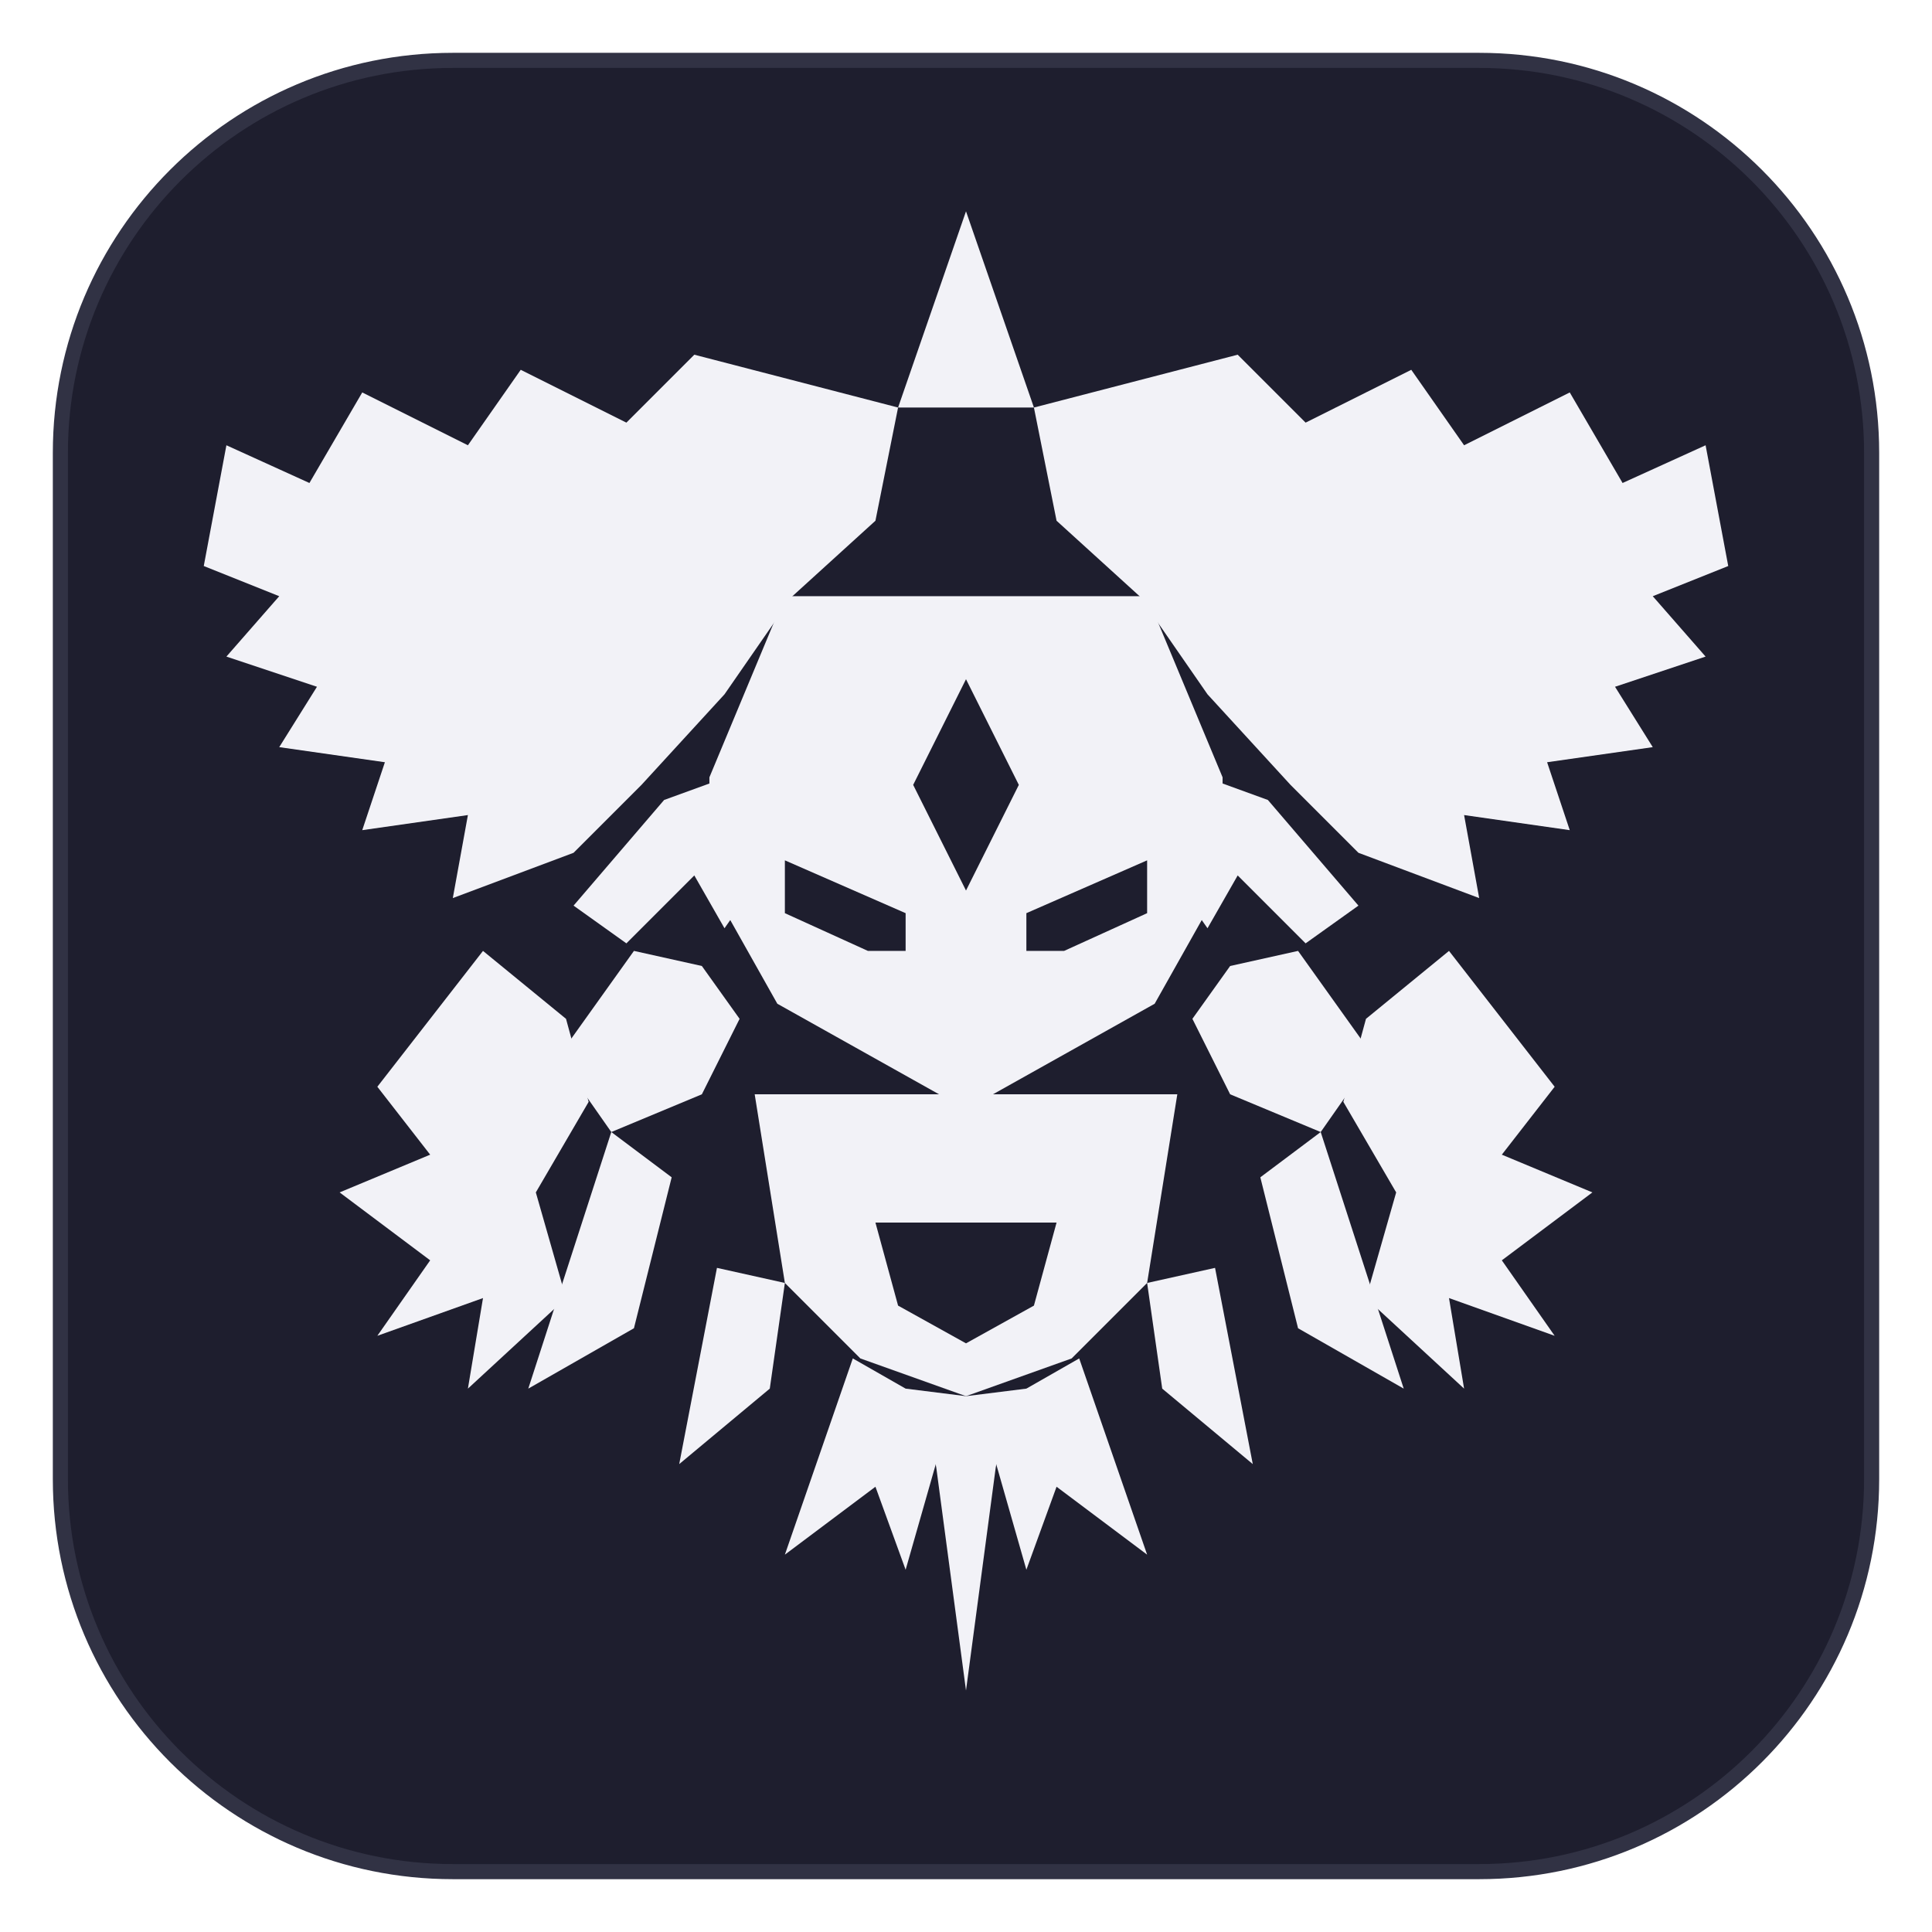
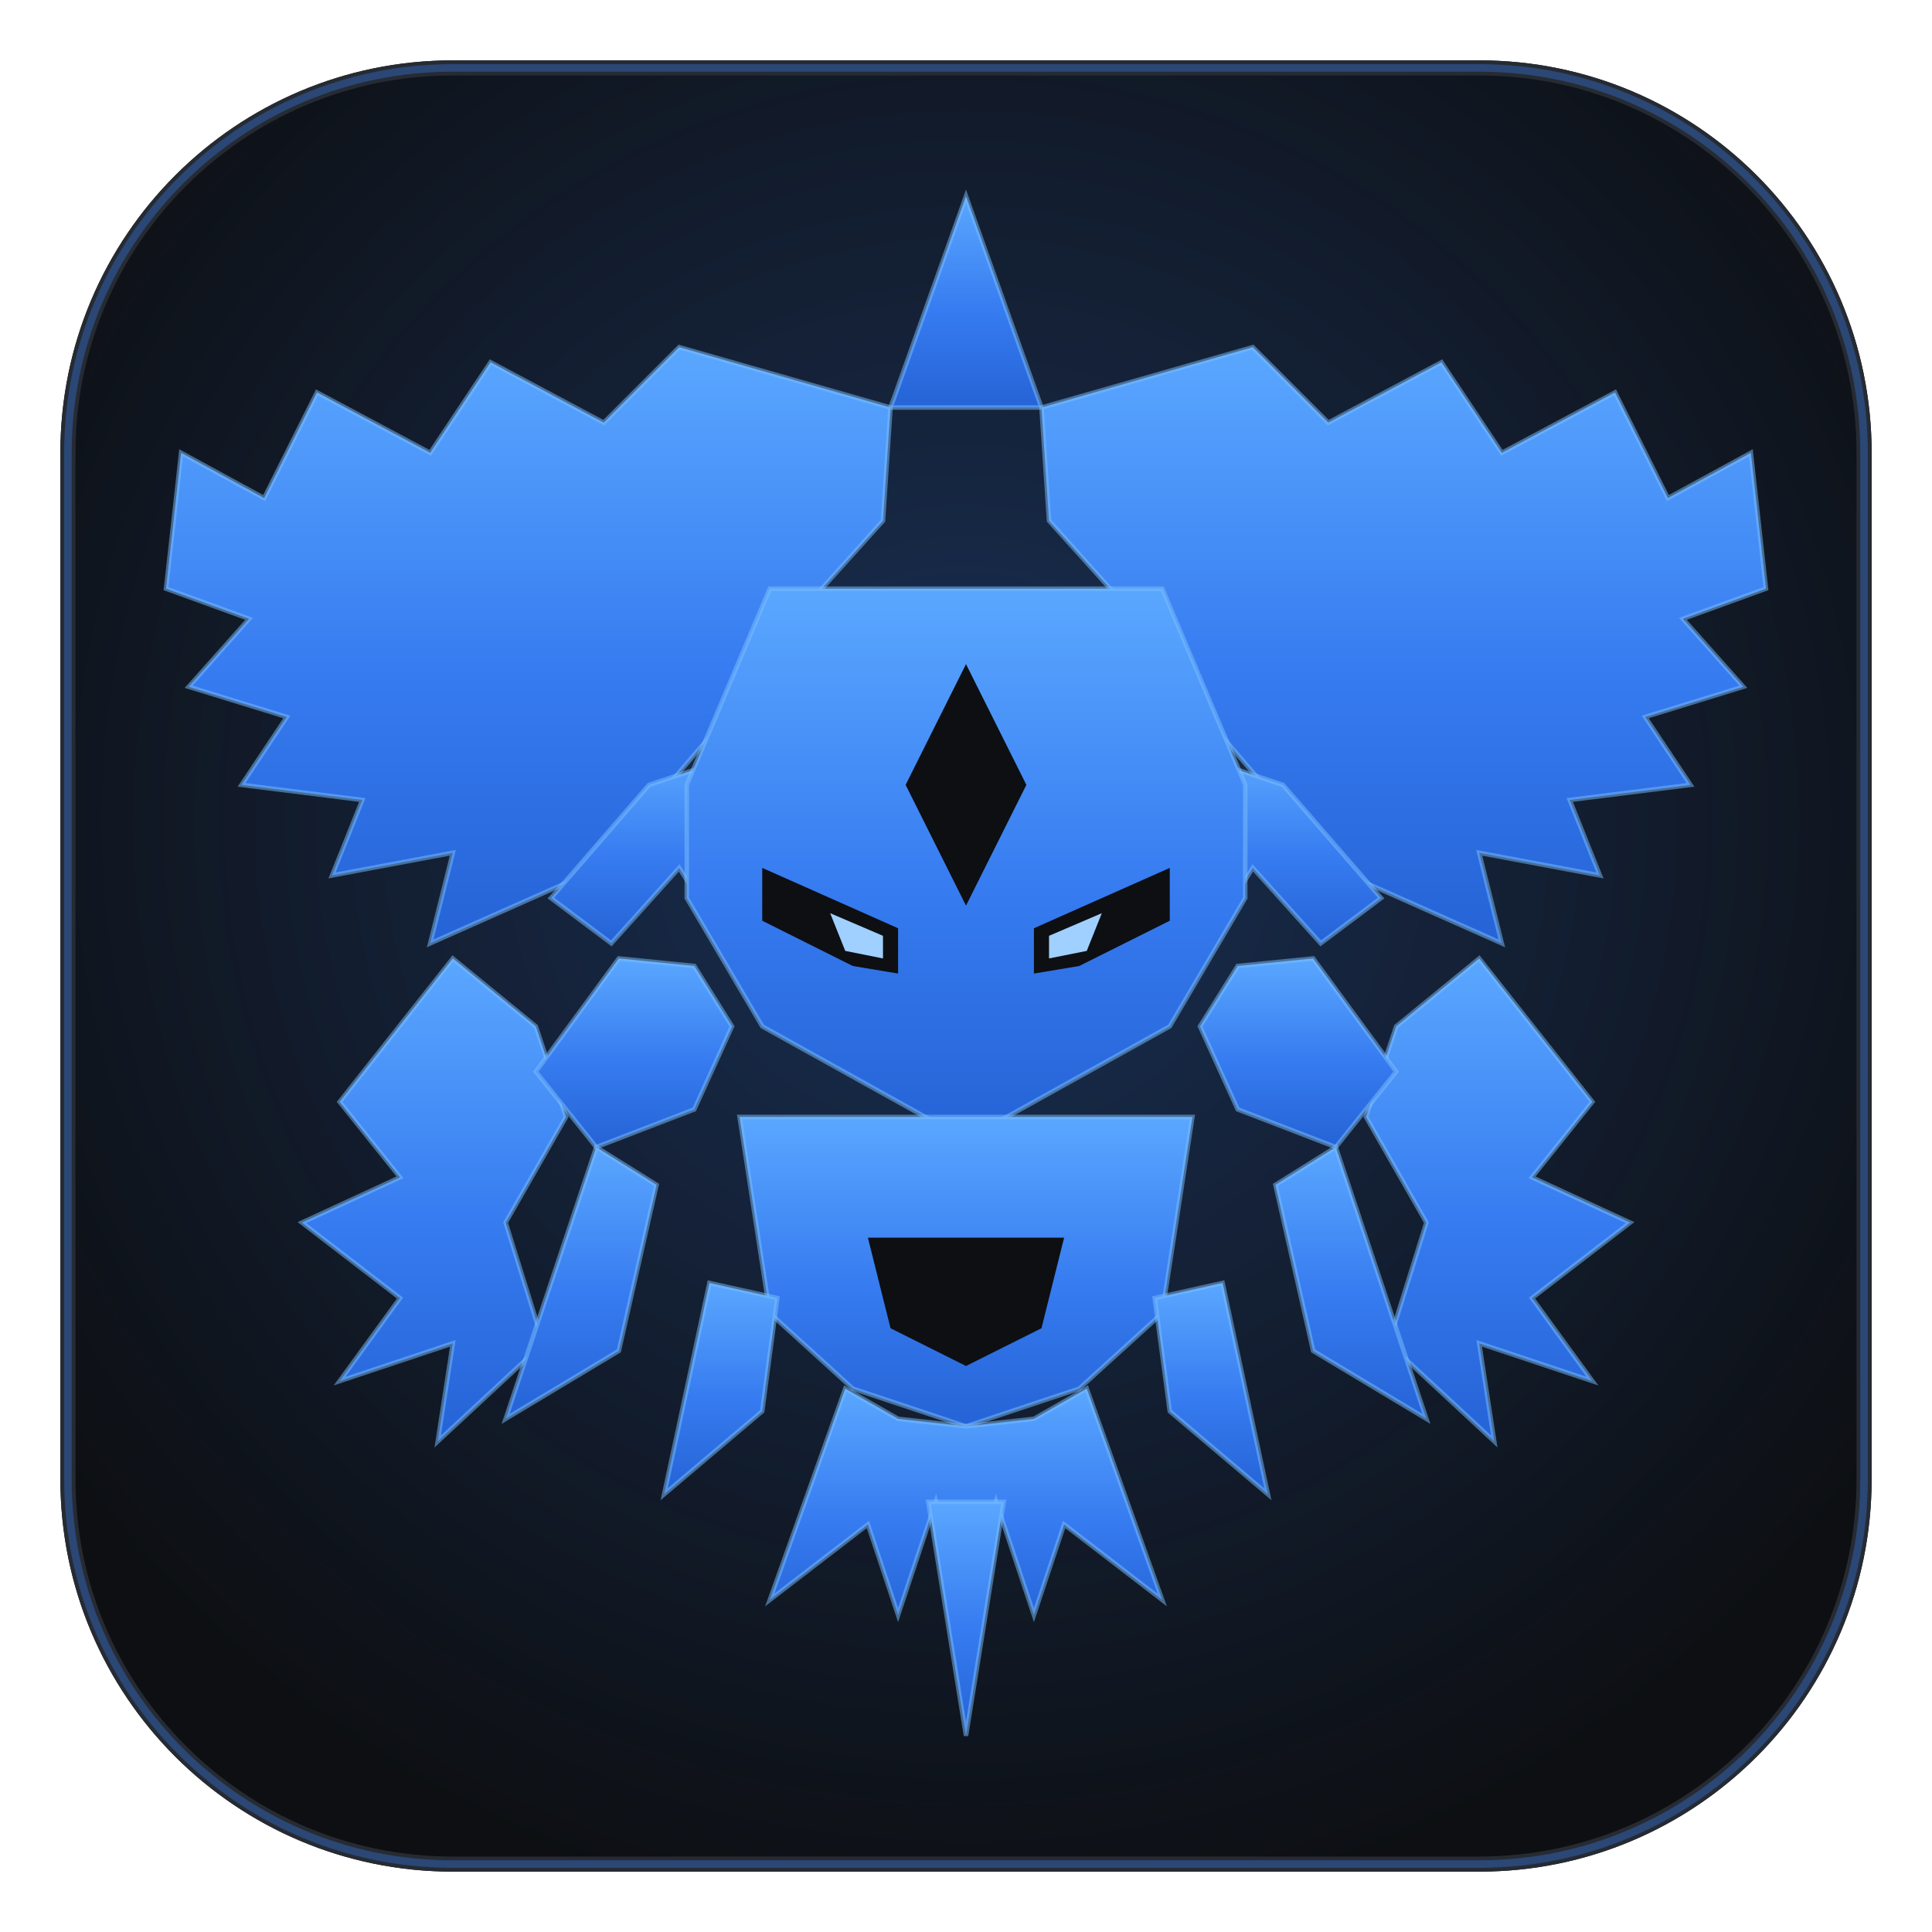
<svg xmlns="http://www.w3.org/2000/svg" viewBox="0 0 256 256" width="256" height="256">
-   <rect x="8" y="8" width="240" height="240" rx="52" ry="52" fill="#1e1e2e" />
-   <rect x="8" y="8" width="240" height="240" rx="52" ry="52" fill="none" stroke="#313244" stroke-width="2" />
-   <g fill="#f2f2f7" fill-rule="evenodd">
-     <polygon points="128,28 119,54 137,54" />
-     <path d="M 119,54 L 92,47 L 83,56 L 69,49 L 62,59 L 48,52 L 41,64              L 30,59 L 27,75 L 37,79 L 30,87 L 42,91 L 37,99 L 51,101              L 48,110 L 62,108 L 60,119 L 76,113 L 85,104 L 96,92              L 105,79 L 116,69 Z" />
-     <path d="M 137,54 L 164,47 L 173,56 L 187,49 L 194,59 L 208,52 L 215,64              L 226,59 L 229,75 L 219,79 L 226,87 L 214,91 L 219,99 L 205,101              L 208,110 L 194,108 L 196,119 L 180,113 L 171,104 L 160,92              L 151,79 L 140,69 Z" />
-     <path d="M 88,106 L 76,120 L 83,125 L 92,116 L 96,123 L 103,113 L 99,102 Z" />
-     <path d="M 168,106 L 180,120 L 173,125 L 164,116 L 160,123 L 153,113 L 157,102 Z" />
-     <path d="M 64,126 L 50,144 L 57,153 L 45,158 L 57,167 L 50,177 L 64,172              L 62,184 L 75,172 L 71,158 L 78,146 L 75,135 Z" />
-     <path d="M 192,126 L 206,144 L 199,153 L 211,158 L 199,167 L 206,177              L 192,172 L 194,184 L 181,172 L 185,158 L 178,146 L 181,135 Z" />
-     <path d="M 104,79 L 152,79 L 162,103 L 162,117 L 153,133 L 128,147              L 103,133 L 94,117 L 94,103 Z" />
+   <defs>
+     <linearGradient id="blade" x1="0" y1="0" x2="0" y2="1">
+       <stop offset="0" stop-color="#5aa7ff" />
+       <stop offset="0.55" stop-color="#367bf0" />
+       <stop offset="1" stop-color="#2563d6" />
+     </linearGradient>
+     <radialGradient id="halo" cx="0.5" cy="0.42" r="0.62">
+       <stop offset="0" stop-color="#367bf0" stop-opacity="0.30" />
+       <stop offset="1" stop-color="#367bf0" stop-opacity="0" />
+     </radialGradient>
+   </defs>
+   <rect x="8" y="8" width="240" height="240" rx="52" ry="52" fill="#0d0f12" />
+   <rect x="8" y="8" width="240" height="240" rx="52" ry="52" fill="url(#halo)" />
+   <rect x="9" y="9" width="238" height="238" rx="51" ry="51" fill="none" stroke="#262b33" stroke-width="2" />
+   <rect x="9" y="9" width="238" height="238" rx="51" ry="51" fill="none" stroke="#367bf0" stroke-width="1" stroke-opacity="0.35" />
+   <g fill="url(#blade)" fill-rule="evenodd" stroke="#7dc0ff" stroke-width="0.6" stroke-opacity="0.5">
+     <polygon points="128,26 118,54 138,54" />
+     <path d="M 118,54 L 90,46 L 80,56 L 65,48 L 57,60 L 42,52 L 35,66              L 24,60 L 22,78 L 33,82 L 25,91 L 38,95 L 32,104 L 48,106              L 44,116 L 60,113 L 57,125 L 75,117 L 86,107 L 98,93              L 108,79 L 117,69 Z" />
+     <path d="M 138,54 L 166,46 L 176,56 L 191,48 L 199,60 L 214,52 L 221,66              L 232,60 L 234,78 L 223,82 L 231,91 L 218,95 L 224,104 L 208,106              L 212,116 L 196,113 L 199,125 L 181,117 L 170,107 L 158,93              L 148,79 L 139,69 Z" />
+     <path d="M 86,104 L 73,119 L 81,125 L 90,115 L 95,123 L 103,112 L 98,100 Z" />
+     <path d="M 170,104 L 183,119 L 175,125 L 166,115 L 161,123 L 153,112 L 158,100 Z" />
+     <path d="M 60,127 L 45,146 L 53,156 L 40,162 L 53,172 L 45,183 L 60,178              L 58,191 L 72,178 L 67,162 L 75,148 L 71,136 Z" />
+     <path d="M 196,127 L 211,146 L 203,156 L 216,162 L 203,172 L 211,183              L 196,178 L 198,191 L 184,178 L 189,162 L 181,148 L 185,136 Z" />
+     <path d="M 102,78 L 154,78 L 165,104 L 165,119 L 155,136 L 128,151              L 101,136 L 91,119 L 91,104 Z" />
  </g>
-   <g fill="#1e1e2e">
-     <polygon points="128,90 121,104 128,118 135,104" />
-     <path d="M 104,114 L 120,121 L 120,126 L 115,126 L 104,121 Z" />
-     <path d="M 152,114 L 136,121 L 136,126 L 141,126 L 152,121 Z" />
+   <g fill="#0d0f12">
+     <polygon points="128,88 120,104 128,120 136,104" />
+     <path d="M 101,115 L 119,123 L 119,129 L 113,128 L 101,122 Z" />
+     <path d="M 155,115 L 137,123 L 137,129 L 143,128 L 155,122 Z" />
  </g>
-   <g fill="#f2f2f7" fill-rule="evenodd">
-     <path d="M 84,126 L 74,140 L 81,150 L 93,145 L 98,135 L 93,128 Z" />
-     <path d="M 172,126 L 182,140 L 175,150 L 163,145 L 158,135 L 163,128 Z" />
-     <path d="M 100,145 L 156,145 L 152,170 L 142,180 L 128,185 L 114,180              L 104,170 Z" />
+   <g fill="#9fd0ff">
+     <polygon points="110,121 117,124 117,127 112,126" />
+     <polygon points="146,121 139,124 139,127 144,126" />
  </g>
-   <path fill="#1e1e2e" d="M 116,162 L 140,162 L 137,173 L 128,178 L 119,173 Z" />
-   <g fill="#f2f2f7" fill-rule="evenodd">
-     <polygon points="81,150 70,184 84,176 89,156" />
-     <polygon points="95,168 90,194 102,184 104,170" />
-     <polygon points="175,150 186,184 172,176 167,156" />
-     <polygon points="161,168 166,194 154,184 152,170" />
-     <path d="M 113,180 L 104,206 L 116,197 L 120,208 L 124,194 L 128,210              L 132,194 L 136,208 L 140,197 L 152,206 L 143,180 L 136,184              L 128,185 L 120,184 Z" />
-     <polygon points="124,194 128,224 132,194" />
+   <g fill="url(#blade)" fill-rule="evenodd" stroke="#7dc0ff" stroke-width="0.6" stroke-opacity="0.5">
+     <path d="M 82,127 L 71,142 L 79,152 L 92,147 L 97,136 L 92,128 Z" />
+     <path d="M 174,127 L 185,142 L 177,152 L 164,147 L 159,136 L 164,128 Z" />
+     <path d="M 98,148 L 158,148 L 154,174 L 143,184 L 128,189 L 113,184              L 102,174 Z" />
+   </g>
+   <path fill="#0d0f12" d="M 115,164 L 141,164 L 138,176 L 128,181 L 118,176 Z" />
+   <g fill="url(#blade)" fill-rule="evenodd" stroke="#7dc0ff" stroke-width="0.6" stroke-opacity="0.5">
+     <polygon points="79,152 67,188 82,179 87,157" />
+     <polygon points="94,170 88,198 101,187 103,172" />
+     <polygon points="177,152 189,188 174,179 169,157" />
+     <polygon points="162,170 168,198 155,187 153,172" />
+     <path d="M 112,184 L 102,212 L 115,202 L 119,214 L 124,199 L 128,216              L 132,199 L 137,214 L 141,202 L 154,212 L 144,184 L 137,188              L 128,189 L 119,188 Z" />
+     <polygon points="123,199 128,230 133,199" />
  </g>
</svg>
